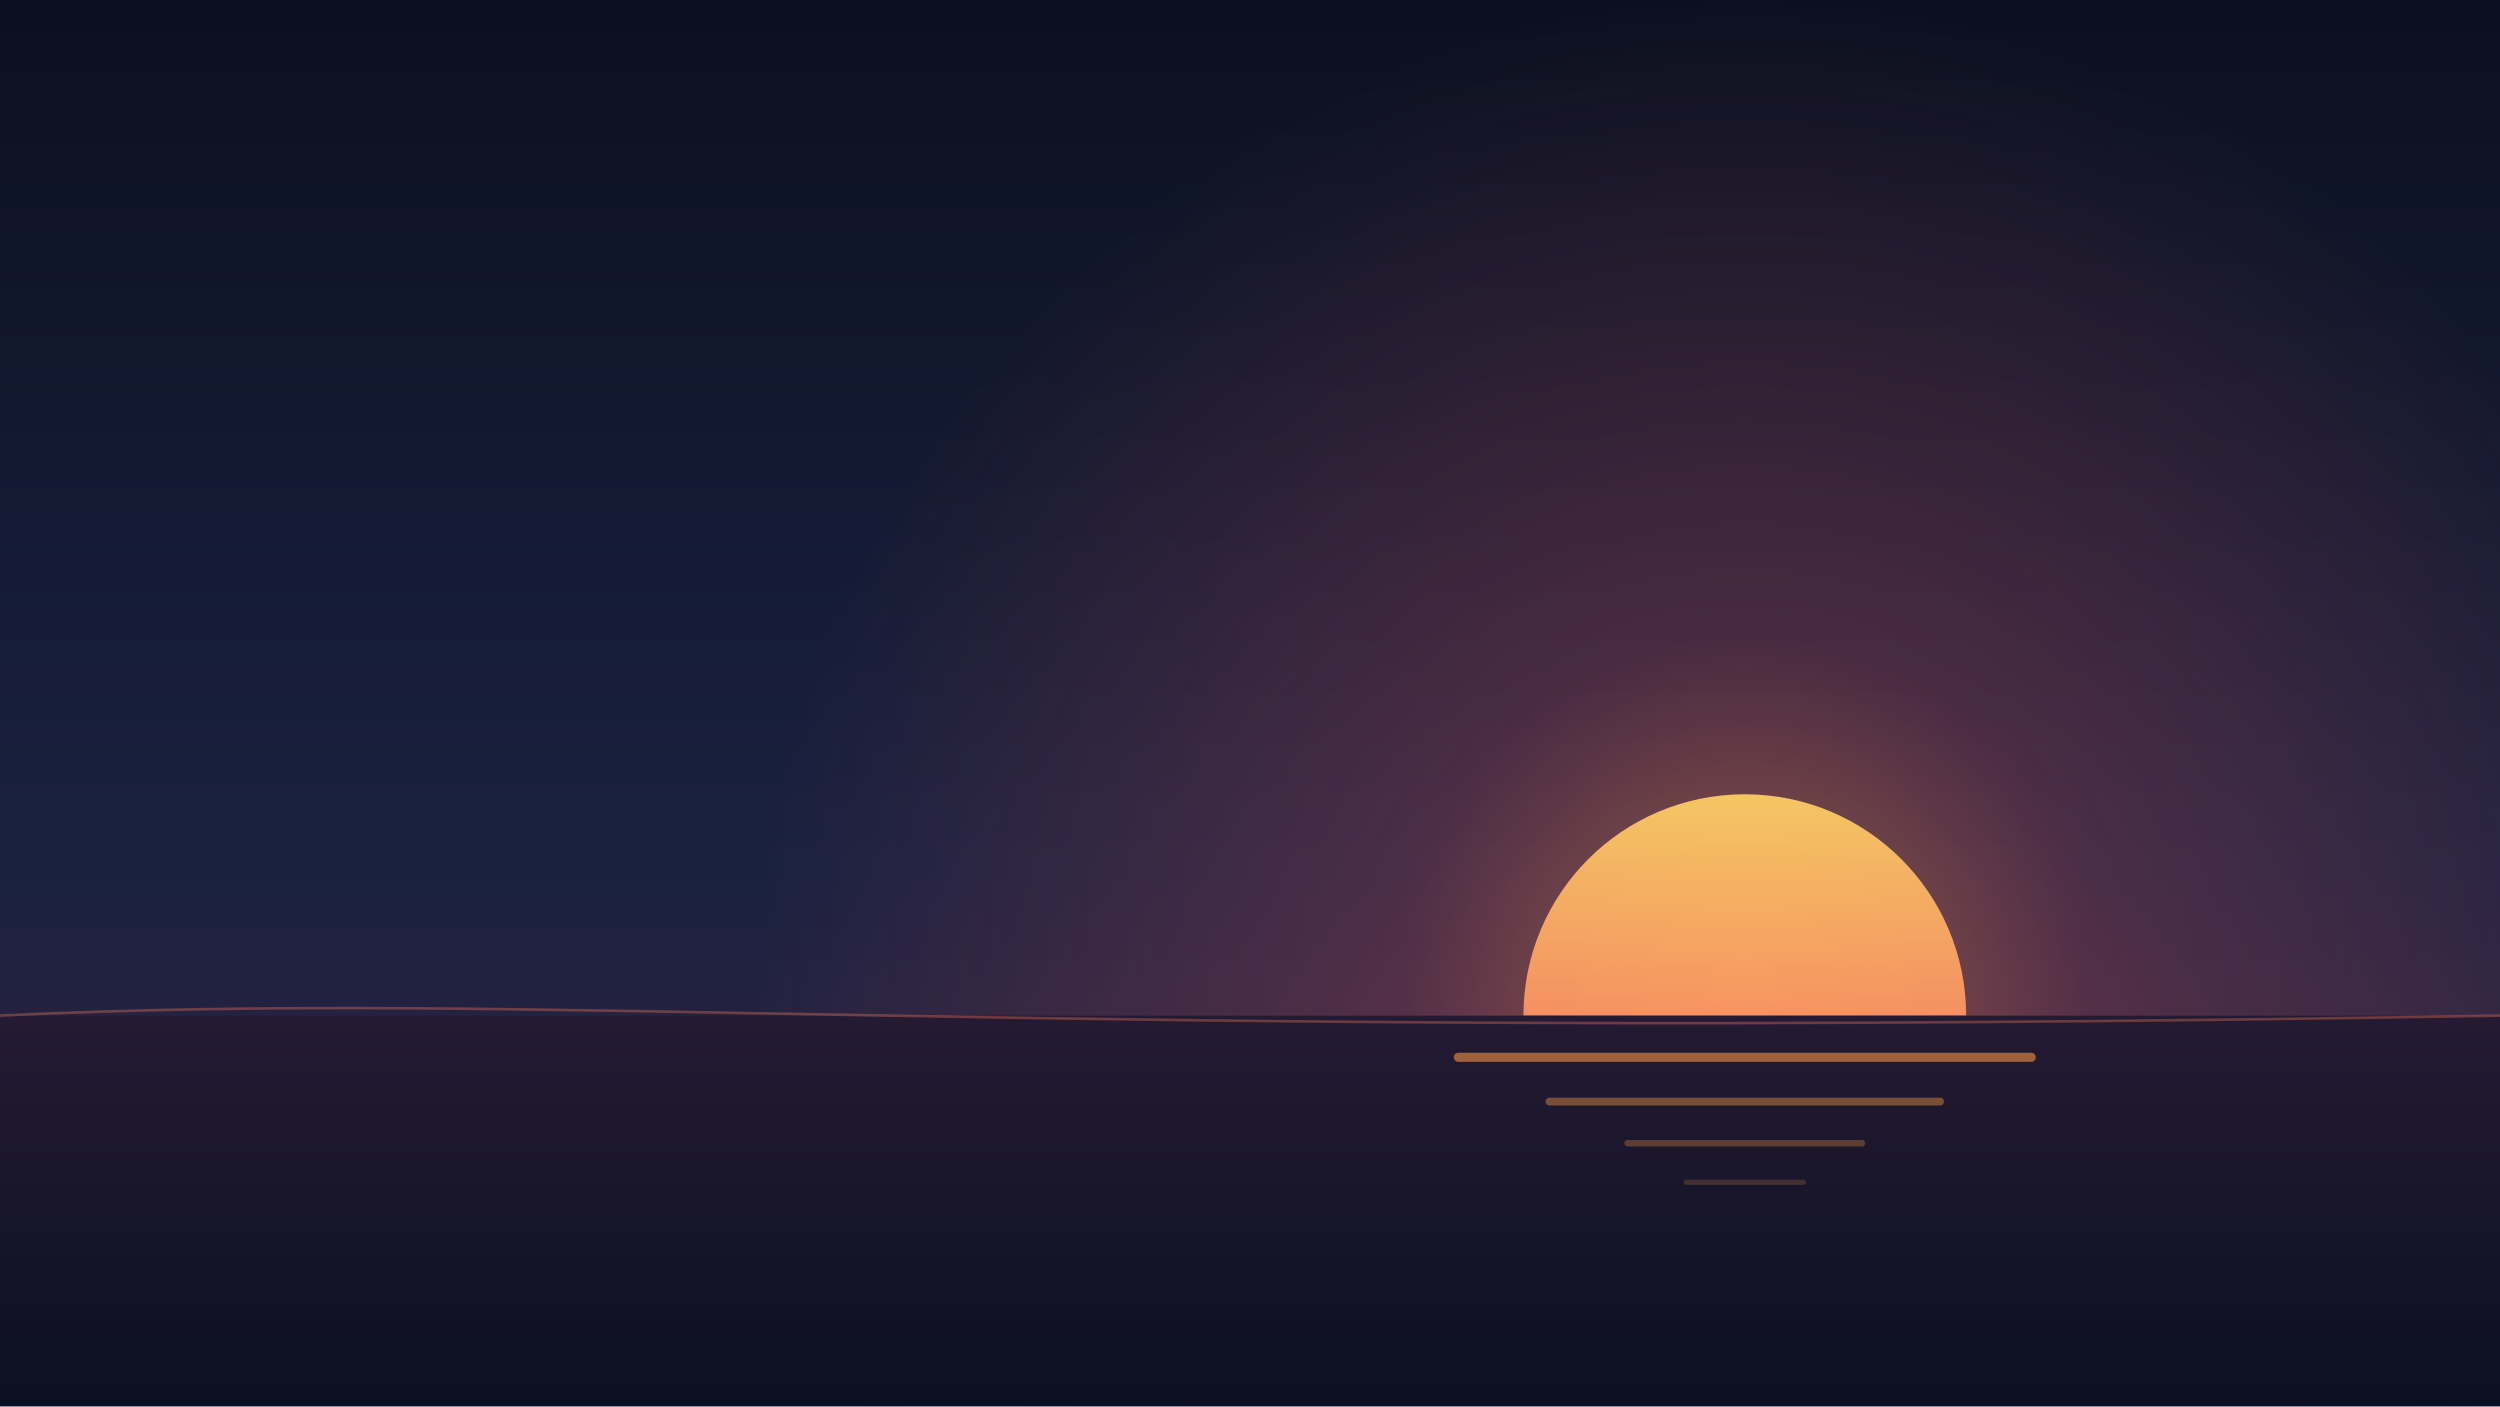
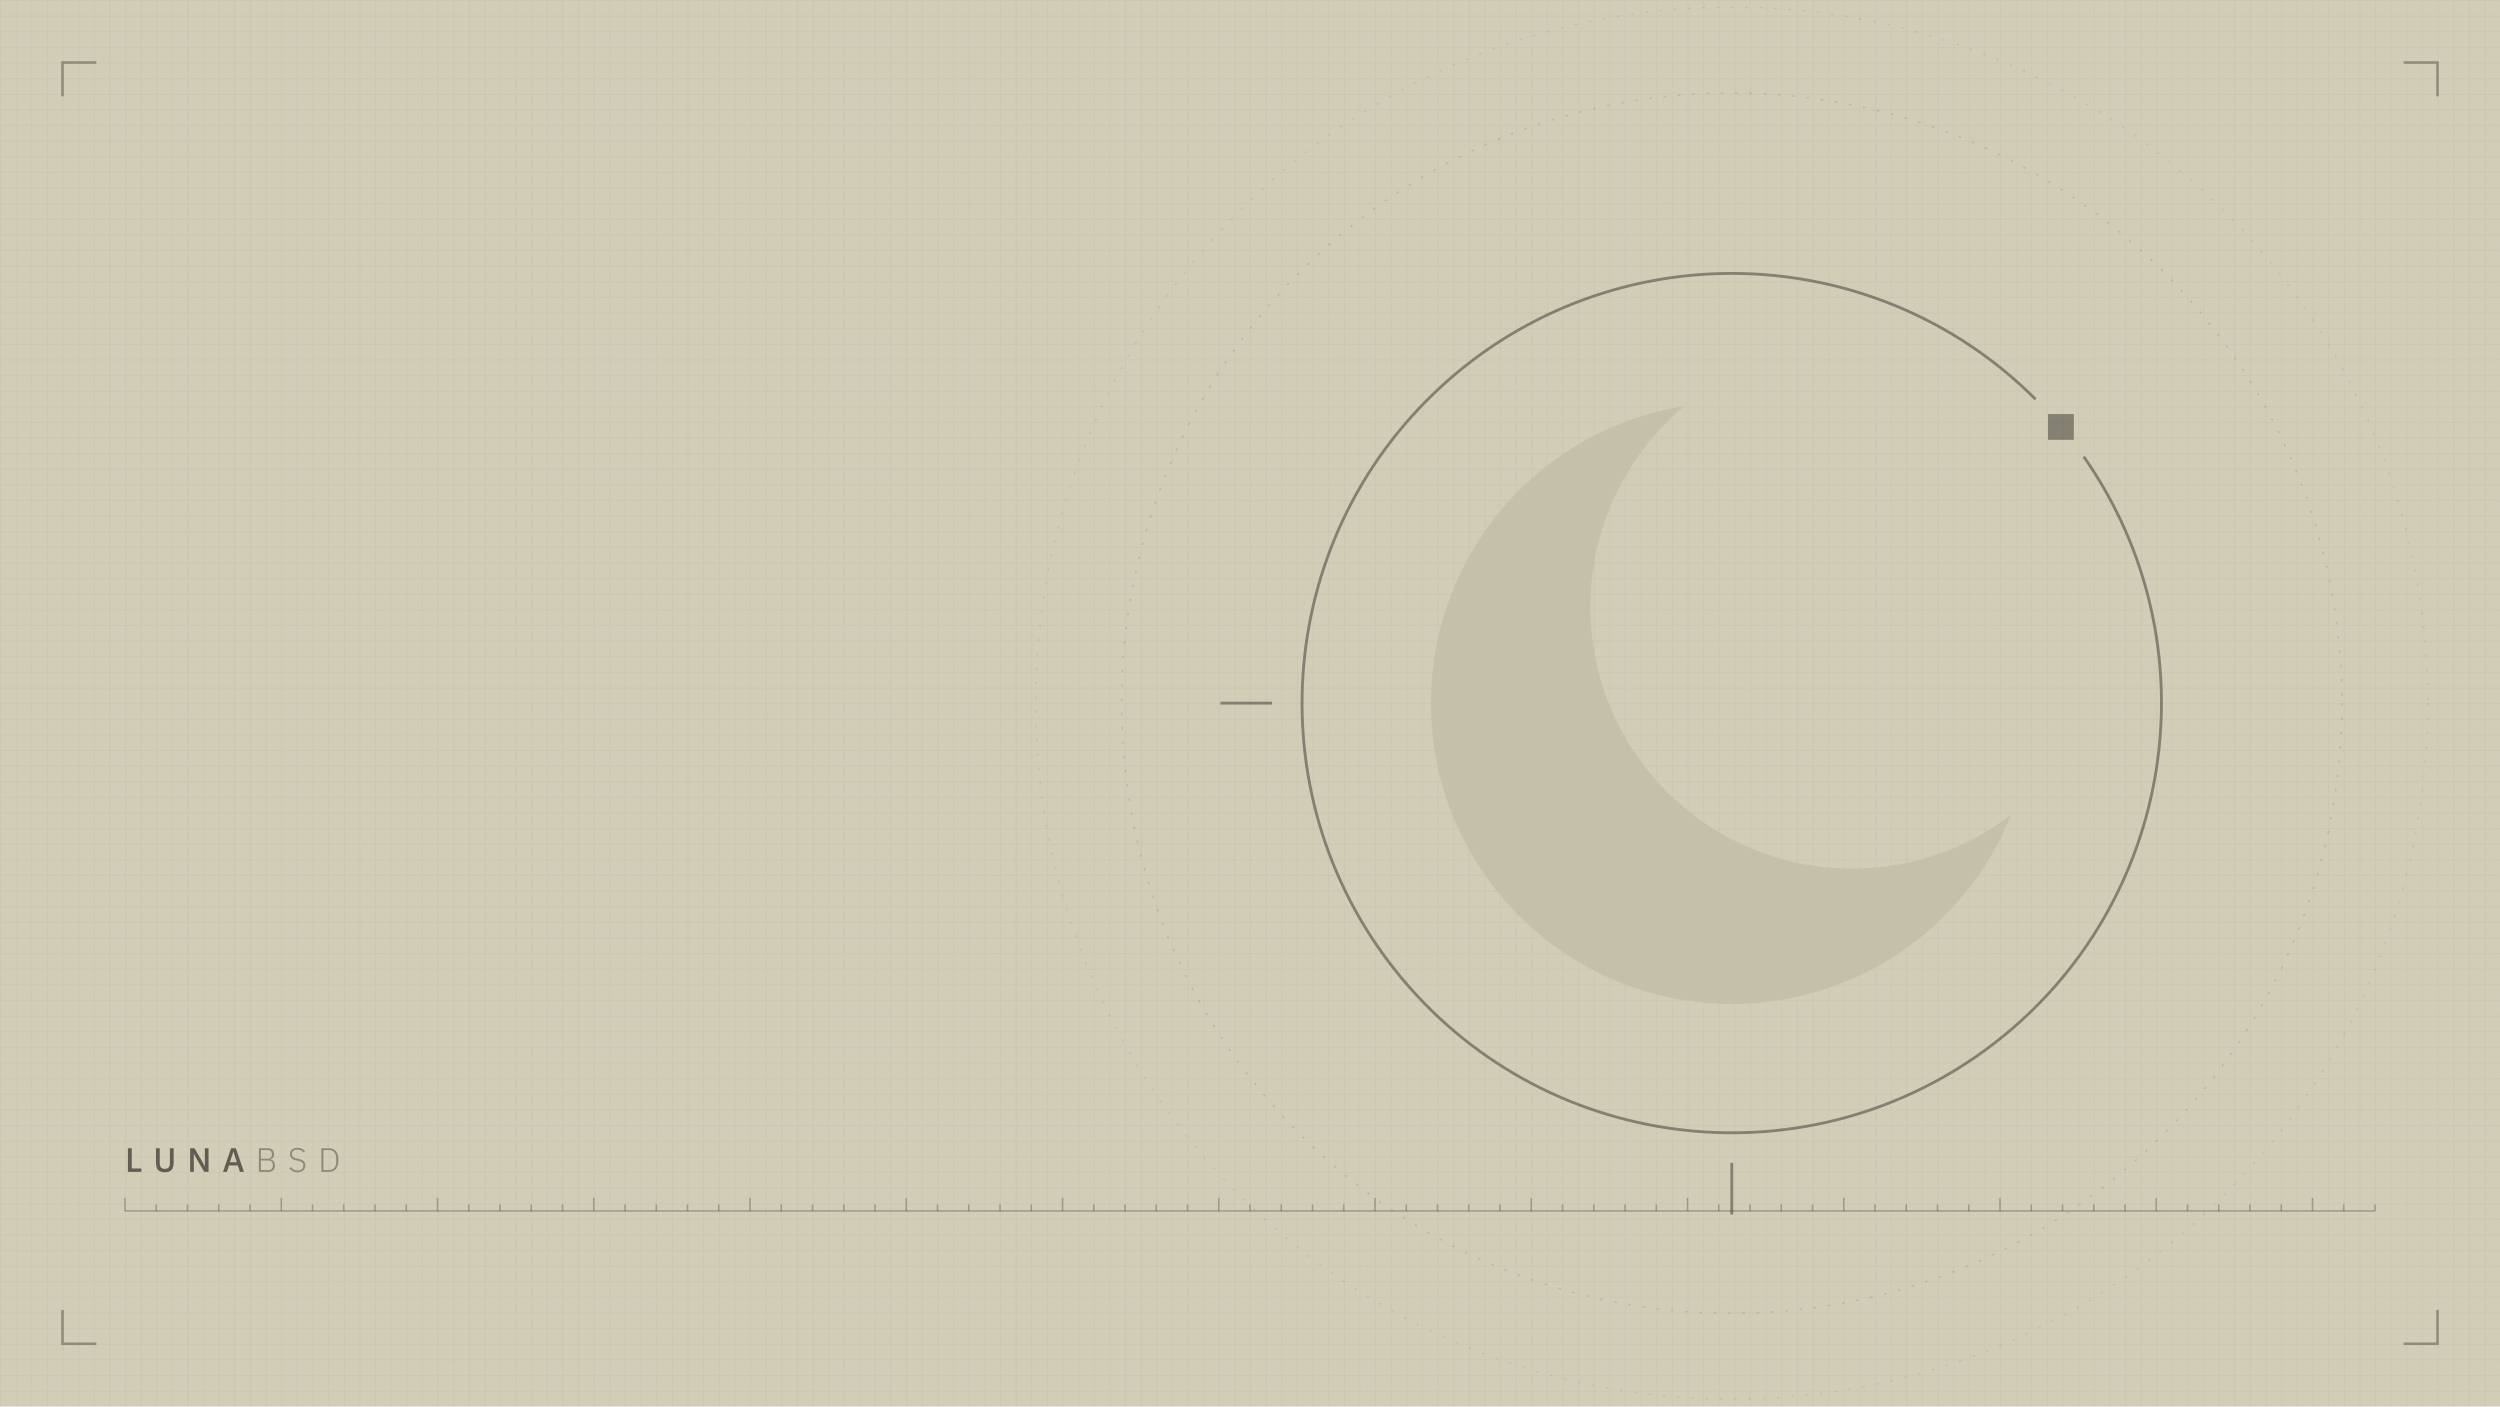
<svg xmlns="http://www.w3.org/2000/svg" width="3840" height="2160" viewBox="0 0 1920 1080">
+   <rect width="1920" height="1080" fill="#D1CDB7" />
  <defs>
-     <linearGradient id="sky" x1="0" y1="0" x2="0" y2="1">
-       <stop offset="0" stop-color="#0B1020" />
-       <stop offset="0.62" stop-color="#1A2140" />
-       <stop offset="1" stop-color="#3A2440" />
-     </linearGradient>
-     <radialGradient id="glow" cx="1340" cy="760" r="760" gradientUnits="userSpaceOnUse">
-       <stop offset="0" stop-color="#FF9F43" stop-opacity="0.55" />
-       <stop offset="0.35" stop-color="#FF5E62" stop-opacity="0.22" />
-       <stop offset="1" stop-color="#FF5E62" stop-opacity="0" />
-     </radialGradient>
-     <linearGradient id="sun" x1="0" y1="0" x2="0" y2="1">
-       <stop offset="0" stop-color="#FFD166" />
-       <stop offset="1" stop-color="#FF5E62" />
-     </linearGradient>
-     <linearGradient id="sea" x1="0" y1="0" x2="0" y2="1">
-       <stop offset="0" stop-color="#241A33" />
-       <stop offset="1" stop-color="#0B1020" />
-     </linearGradient>
-     <clipPath id="above">
-       <rect x="0" y="0" width="1920" height="780" />
-     </clipPath>
+     <pattern id="g" width="12" height="12" patternUnits="userSpaceOnUse">
+       <path d="M12 0H0V12" fill="none" stroke="#C9C4AD" stroke-width="1" />
+     </pattern>
  </defs>
-   <rect width="1920" height="1080" fill="url(#sky)" />
-   <rect width="1920" height="1080" fill="url(#glow)" />
-   <circle cx="1340" cy="780" r="170" fill="url(#sun)" clip-path="url(#above)" opacity="0.92" />
-   <rect x="0" y="780" width="1920" height="300" fill="url(#sea)" />
-   <g stroke="#FF9F43" stroke-linecap="round" fill="none">
-     <line x1="1120" y1="812" x2="1560" y2="812" stroke-width="7" opacity="0.55" />
-     <line x1="1190" y1="846" x2="1490" y2="846" stroke-width="6" opacity="0.40" />
-     <line x1="1250" y1="878" x2="1430" y2="878" stroke-width="5" opacity="0.28" />
-     <line x1="1295" y1="908" x2="1385" y2="908" stroke-width="4" opacity="0.18" />
+   <rect width="1920" height="1080" fill="url(#g)" />
+   <circle cx="1330" cy="540" r="468.6" fill="none" stroke="#454138" stroke-opacity="0.16" stroke-width="1.2" stroke-dasharray="2 9" />
+   <circle cx="1330" cy="540" r="534.6" fill="none" stroke="#454138" stroke-opacity="0.1" stroke-width="1.2" stroke-dasharray="2 9" />
+   <g opacity="0.92">
+     <mask id="m1330_540">
+       <rect x="670" y="-120" width="1320" height="1320" fill="#fff" />
+       <circle cx="1422.4" cy="466.08" r="200.97" fill="#000" />
+     </mask>
+     <circle cx="1330" cy="540" r="231" fill="#C4BFA7" mask="url(#m1330_540)" />
  </g>
-   <path d="M0 780 C 420 760, 760 800, 1920 780" stroke="#FF7A59" stroke-opacity="0.35" stroke-width="2" fill="none" />
+   <g opacity="0.55">
+     <path d="M1600.32 350.72 A330 330 0 1 1 1563.35 306.655" fill="none" stroke="#454138" stroke-width="2.2" />
+     <rect x="1572.89" y="317.98" width="19.8" height="19.8" fill="#454138" />
+     <line x1="976.9" y1="540" x2="937.3" y2="540" stroke="#454138" stroke-width="2.2" />
+     <line x1="1330" y1="893.1" x2="1330" y2="932.7" stroke="#454138" stroke-width="2.2" />
+   </g>
+   <line x1="96" y1="930" x2="1824" y2="930" stroke="#454138" stroke-opacity="0.35" stroke-width="1.2" />
+   <line x1="96" y1="930" x2="96" y2="920" stroke="#454138" stroke-opacity="0.35" stroke-width="1.2" />
+   <line x1="120" y1="930" x2="120" y2="925" stroke="#454138" stroke-opacity="0.35" stroke-width="1.2" />
+   <line x1="144" y1="930" x2="144" y2="925" stroke="#454138" stroke-opacity="0.35" stroke-width="1.2" />
+   <line x1="168" y1="930" x2="168" y2="925" stroke="#454138" stroke-opacity="0.35" stroke-width="1.2" />
+   <line x1="192" y1="930" x2="192" y2="925" stroke="#454138" stroke-opacity="0.35" stroke-width="1.2" />
+   <line x1="216" y1="930" x2="216" y2="920" stroke="#454138" stroke-opacity="0.35" stroke-width="1.2" />
+   <line x1="240" y1="930" x2="240" y2="925" stroke="#454138" stroke-opacity="0.35" stroke-width="1.2" />
+   <line x1="264" y1="930" x2="264" y2="925" stroke="#454138" stroke-opacity="0.35" stroke-width="1.2" />
+   <line x1="288" y1="930" x2="288" y2="925" stroke="#454138" stroke-opacity="0.35" stroke-width="1.2" />
+   <line x1="312" y1="930" x2="312" y2="925" stroke="#454138" stroke-opacity="0.35" stroke-width="1.2" />
+   <line x1="336" y1="930" x2="336" y2="920" stroke="#454138" stroke-opacity="0.35" stroke-width="1.2" />
+   <line x1="360" y1="930" x2="360" y2="925" stroke="#454138" stroke-opacity="0.35" stroke-width="1.2" />
+   <line x1="384" y1="930" x2="384" y2="925" stroke="#454138" stroke-opacity="0.35" stroke-width="1.2" />
+   <line x1="408" y1="930" x2="408" y2="925" stroke="#454138" stroke-opacity="0.35" stroke-width="1.2" />
+   <line x1="432" y1="930" x2="432" y2="925" stroke="#454138" stroke-opacity="0.35" stroke-width="1.2" />
+   <line x1="456" y1="930" x2="456" y2="920" stroke="#454138" stroke-opacity="0.35" stroke-width="1.2" />
+   <line x1="480" y1="930" x2="480" y2="925" stroke="#454138" stroke-opacity="0.35" stroke-width="1.2" />
+   <line x1="504" y1="930" x2="504" y2="925" stroke="#454138" stroke-opacity="0.35" stroke-width="1.2" />
+   <line x1="528" y1="930" x2="528" y2="925" stroke="#454138" stroke-opacity="0.35" stroke-width="1.2" />
+   <line x1="552" y1="930" x2="552" y2="925" stroke="#454138" stroke-opacity="0.35" stroke-width="1.2" />
+   <line x1="576" y1="930" x2="576" y2="920" stroke="#454138" stroke-opacity="0.35" stroke-width="1.2" />
+   <line x1="600" y1="930" x2="600" y2="925" stroke="#454138" stroke-opacity="0.35" stroke-width="1.2" />
+   <line x1="624" y1="930" x2="624" y2="925" stroke="#454138" stroke-opacity="0.35" stroke-width="1.2" />
+   <line x1="648" y1="930" x2="648" y2="925" stroke="#454138" stroke-opacity="0.35" stroke-width="1.2" />
+   <line x1="672" y1="930" x2="672" y2="925" stroke="#454138" stroke-opacity="0.35" stroke-width="1.2" />
+   <line x1="696" y1="930" x2="696" y2="920" stroke="#454138" stroke-opacity="0.35" stroke-width="1.2" />
+   <line x1="720" y1="930" x2="720" y2="925" stroke="#454138" stroke-opacity="0.35" stroke-width="1.2" />
+   <line x1="744" y1="930" x2="744" y2="925" stroke="#454138" stroke-opacity="0.35" stroke-width="1.2" />
+   <line x1="768" y1="930" x2="768" y2="925" stroke="#454138" stroke-opacity="0.35" stroke-width="1.2" />
+   <line x1="792" y1="930" x2="792" y2="925" stroke="#454138" stroke-opacity="0.35" stroke-width="1.2" />
+   <line x1="816" y1="930" x2="816" y2="920" stroke="#454138" stroke-opacity="0.35" stroke-width="1.2" />
+   <line x1="840" y1="930" x2="840" y2="925" stroke="#454138" stroke-opacity="0.35" stroke-width="1.2" />
+   <line x1="864" y1="930" x2="864" y2="925" stroke="#454138" stroke-opacity="0.35" stroke-width="1.2" />
+   <line x1="888" y1="930" x2="888" y2="925" stroke="#454138" stroke-opacity="0.35" stroke-width="1.2" />
+   <line x1="912" y1="930" x2="912" y2="925" stroke="#454138" stroke-opacity="0.35" stroke-width="1.2" />
+   <line x1="936" y1="930" x2="936" y2="920" stroke="#454138" stroke-opacity="0.35" stroke-width="1.2" />
+   <line x1="960" y1="930" x2="960" y2="925" stroke="#454138" stroke-opacity="0.35" stroke-width="1.2" />
+   <line x1="984" y1="930" x2="984" y2="925" stroke="#454138" stroke-opacity="0.35" stroke-width="1.2" />
+   <line x1="1008" y1="930" x2="1008" y2="925" stroke="#454138" stroke-opacity="0.35" stroke-width="1.2" />
+   <line x1="1032" y1="930" x2="1032" y2="925" stroke="#454138" stroke-opacity="0.35" stroke-width="1.2" />
+   <line x1="1056" y1="930" x2="1056" y2="920" stroke="#454138" stroke-opacity="0.35" stroke-width="1.2" />
+   <line x1="1080" y1="930" x2="1080" y2="925" stroke="#454138" stroke-opacity="0.35" stroke-width="1.2" />
+   <line x1="1104" y1="930" x2="1104" y2="925" stroke="#454138" stroke-opacity="0.35" stroke-width="1.2" />
+   <line x1="1128" y1="930" x2="1128" y2="925" stroke="#454138" stroke-opacity="0.35" stroke-width="1.2" />
+   <line x1="1152" y1="930" x2="1152" y2="925" stroke="#454138" stroke-opacity="0.35" stroke-width="1.2" />
+   <line x1="1176" y1="930" x2="1176" y2="920" stroke="#454138" stroke-opacity="0.35" stroke-width="1.2" />
+   <line x1="1200" y1="930" x2="1200" y2="925" stroke="#454138" stroke-opacity="0.35" stroke-width="1.2" />
+   <line x1="1224" y1="930" x2="1224" y2="925" stroke="#454138" stroke-opacity="0.35" stroke-width="1.2" />
+   <line x1="1248" y1="930" x2="1248" y2="925" stroke="#454138" stroke-opacity="0.35" stroke-width="1.2" />
+   <line x1="1272" y1="930" x2="1272" y2="925" stroke="#454138" stroke-opacity="0.35" stroke-width="1.2" />
+   <line x1="1296" y1="930" x2="1296" y2="920" stroke="#454138" stroke-opacity="0.35" stroke-width="1.2" />
+   <line x1="1320" y1="930" x2="1320" y2="925" stroke="#454138" stroke-opacity="0.35" stroke-width="1.2" />
+   <line x1="1344" y1="930" x2="1344" y2="925" stroke="#454138" stroke-opacity="0.35" stroke-width="1.2" />
+   <line x1="1368" y1="930" x2="1368" y2="925" stroke="#454138" stroke-opacity="0.35" stroke-width="1.2" />
+   <line x1="1392" y1="930" x2="1392" y2="925" stroke="#454138" stroke-opacity="0.35" stroke-width="1.2" />
+   <line x1="1416" y1="930" x2="1416" y2="920" stroke="#454138" stroke-opacity="0.35" stroke-width="1.2" />
+   <line x1="1440" y1="930" x2="1440" y2="925" stroke="#454138" stroke-opacity="0.35" stroke-width="1.2" />
+   <line x1="1464" y1="930" x2="1464" y2="925" stroke="#454138" stroke-opacity="0.35" stroke-width="1.2" />
+   <line x1="1488" y1="930" x2="1488" y2="925" stroke="#454138" stroke-opacity="0.35" stroke-width="1.2" />
+   <line x1="1512" y1="930" x2="1512" y2="925" stroke="#454138" stroke-opacity="0.35" stroke-width="1.2" />
+   <line x1="1536" y1="930" x2="1536" y2="920" stroke="#454138" stroke-opacity="0.35" stroke-width="1.2" />
+   <line x1="1560" y1="930" x2="1560" y2="925" stroke="#454138" stroke-opacity="0.35" stroke-width="1.2" />
+   <line x1="1584" y1="930" x2="1584" y2="925" stroke="#454138" stroke-opacity="0.35" stroke-width="1.2" />
+   <line x1="1608" y1="930" x2="1608" y2="925" stroke="#454138" stroke-opacity="0.35" stroke-width="1.2" />
+   <line x1="1632" y1="930" x2="1632" y2="925" stroke="#454138" stroke-opacity="0.35" stroke-width="1.2" />
+   <line x1="1656" y1="930" x2="1656" y2="920" stroke="#454138" stroke-opacity="0.35" stroke-width="1.2" />
+   <line x1="1680" y1="930" x2="1680" y2="925" stroke="#454138" stroke-opacity="0.35" stroke-width="1.2" />
+   <line x1="1704" y1="930" x2="1704" y2="925" stroke="#454138" stroke-opacity="0.35" stroke-width="1.2" />
+   <line x1="1728" y1="930" x2="1728" y2="925" stroke="#454138" stroke-opacity="0.35" stroke-width="1.2" />
+   <line x1="1752" y1="930" x2="1752" y2="925" stroke="#454138" stroke-opacity="0.35" stroke-width="1.2" />
+   <line x1="1776" y1="930" x2="1776" y2="920" stroke="#454138" stroke-opacity="0.35" stroke-width="1.2" />
+   <line x1="1800" y1="930" x2="1800" y2="925" stroke="#454138" stroke-opacity="0.35" stroke-width="1.2" />
+   <line x1="1824" y1="930" x2="1824" y2="925" stroke="#454138" stroke-opacity="0.35" stroke-width="1.2" />
+   <path d="M48 74V48H74" fill="none" stroke="#454138" stroke-opacity="0.45" stroke-width="2" />
+   <path d="M1872 74V48H1846" fill="none" stroke="#454138" stroke-opacity="0.45" stroke-width="2" />
+   <path d="M48 1006V1032H74" fill="none" stroke="#454138" stroke-opacity="0.45" stroke-width="2" />
+   <path d="M1872 1006V1032H1846" fill="none" stroke="#454138" stroke-opacity="0.45" stroke-width="2" />
+   <g transform="translate(96 900)" opacity="0.8">
+     <path d="M2.236 0.0V-18.148H5.174V-2.6H12.558V0.0ZM26.676 -18.148V-6.968Q26.676 -4.654 27.56 -3.484Q28.444 -2.314 30.576 -2.314Q32.708 -2.314 33.592 -3.484Q34.476 -4.654 34.476 -6.968V-18.148H37.362V-7.436Q37.362 -5.434 36.998 -3.978Q36.634 -2.522 35.828 -1.573Q35.022 -0.624 33.735 -0.156Q32.448 0.312 30.576 0.312Q28.704 0.312 27.417 -0.156Q26.13 -0.624 25.324 -1.573Q24.518 -2.522 24.154 -3.978Q23.79 -5.434 23.79 -7.436V-18.148ZM54.938 -10.036 52.936 -13.884H52.858V0.0H50.05V-18.148H53.326L59.254 -8.112L61.256 -4.264H61.334V-18.148H64.142V0.0H60.866ZM88.27 0.0 86.632 -4.914H79.846L78.26 0.0H75.27L81.458 -18.148H85.15L91.338 0.0ZM83.304 -15.444H83.174L80.548 -7.436H85.904Z" fill="#454138" />
+     <path transform="translate(100.23 0)" d="M2.574 -18.148H9.672Q11.804 -18.148 13.013 -16.939Q14.222 -15.73 14.222 -13.572Q14.222 -12.636 13.975 -11.934Q13.728 -11.232 13.338 -10.764Q12.948 -10.296 12.441 -10.01Q11.934 -9.724 11.44 -9.62V-9.516Q12.064 -9.438 12.688 -9.139Q13.312 -8.84 13.806 -8.307Q14.3 -7.774 14.612 -6.981Q14.924 -6.188 14.924 -5.122Q14.924 -4.004 14.599 -3.068Q14.274 -2.132 13.663 -1.443Q13.052 -0.754 12.207 -0.377Q11.362 0.0 10.322 0.0H2.574ZM4.134 -1.378H9.906Q11.544 -1.378 12.402 -2.275Q13.26 -3.172 13.26 -4.602V-5.564Q13.26 -6.968 12.402 -7.865Q11.544 -8.762 9.906 -8.762H4.134ZM4.134 -10.114H9.516Q10.998 -10.114 11.778 -10.907Q12.558 -11.7 12.558 -12.948V-13.936Q12.558 -15.184 11.778 -15.977Q10.998 -16.77 9.516 -16.77H4.134ZM32.292 0.312Q30.056 0.312 28.561 -0.533Q27.066 -1.378 26.0 -2.782L27.17 -3.744Q28.132 -2.47 29.341 -1.768Q30.55 -1.066 32.344 -1.066Q34.45 -1.066 35.581 -2.067Q36.712 -3.068 36.712 -4.862Q36.712 -6.526 35.75 -7.306Q34.788 -8.086 33.046 -8.45L31.434 -8.788Q28.834 -9.308 27.664 -10.53Q26.494 -11.752 26.494 -13.65Q26.494 -14.846 26.91 -15.743Q27.326 -16.64 28.093 -17.238Q28.86 -17.836 29.939 -18.148Q31.018 -18.46 32.318 -18.46Q34.346 -18.46 35.75 -17.732Q37.154 -17.004 38.064 -15.678L36.894 -14.82Q36.14 -15.912 35.009 -16.497Q33.878 -17.082 32.24 -17.082Q30.29 -17.082 29.159 -16.237Q28.028 -15.392 28.028 -13.702Q28.028 -12.09 29.042 -11.336Q30.056 -10.582 31.746 -10.244L33.358 -9.906Q36.062 -9.308 37.154 -8.06Q38.246 -6.812 38.246 -4.94Q38.246 -2.444 36.66 -1.066Q35.074 0.312 32.292 0.312ZM50.57 -18.148H56.342Q59.852 -18.148 61.763 -15.886Q63.674 -13.624 63.674 -9.074Q63.674 -4.524 61.763 -2.262Q59.852 0.0 56.342 0.0H50.57ZM56.368 -1.378Q59.046 -1.378 60.528 -3.107Q62.01 -4.836 62.01 -7.878V-10.27Q62.01 -13.312 60.528 -15.041Q59.046 -16.77 56.368 -16.77H52.13V-1.378Z" fill="#7D7865" />
+   </g>
</svg>
